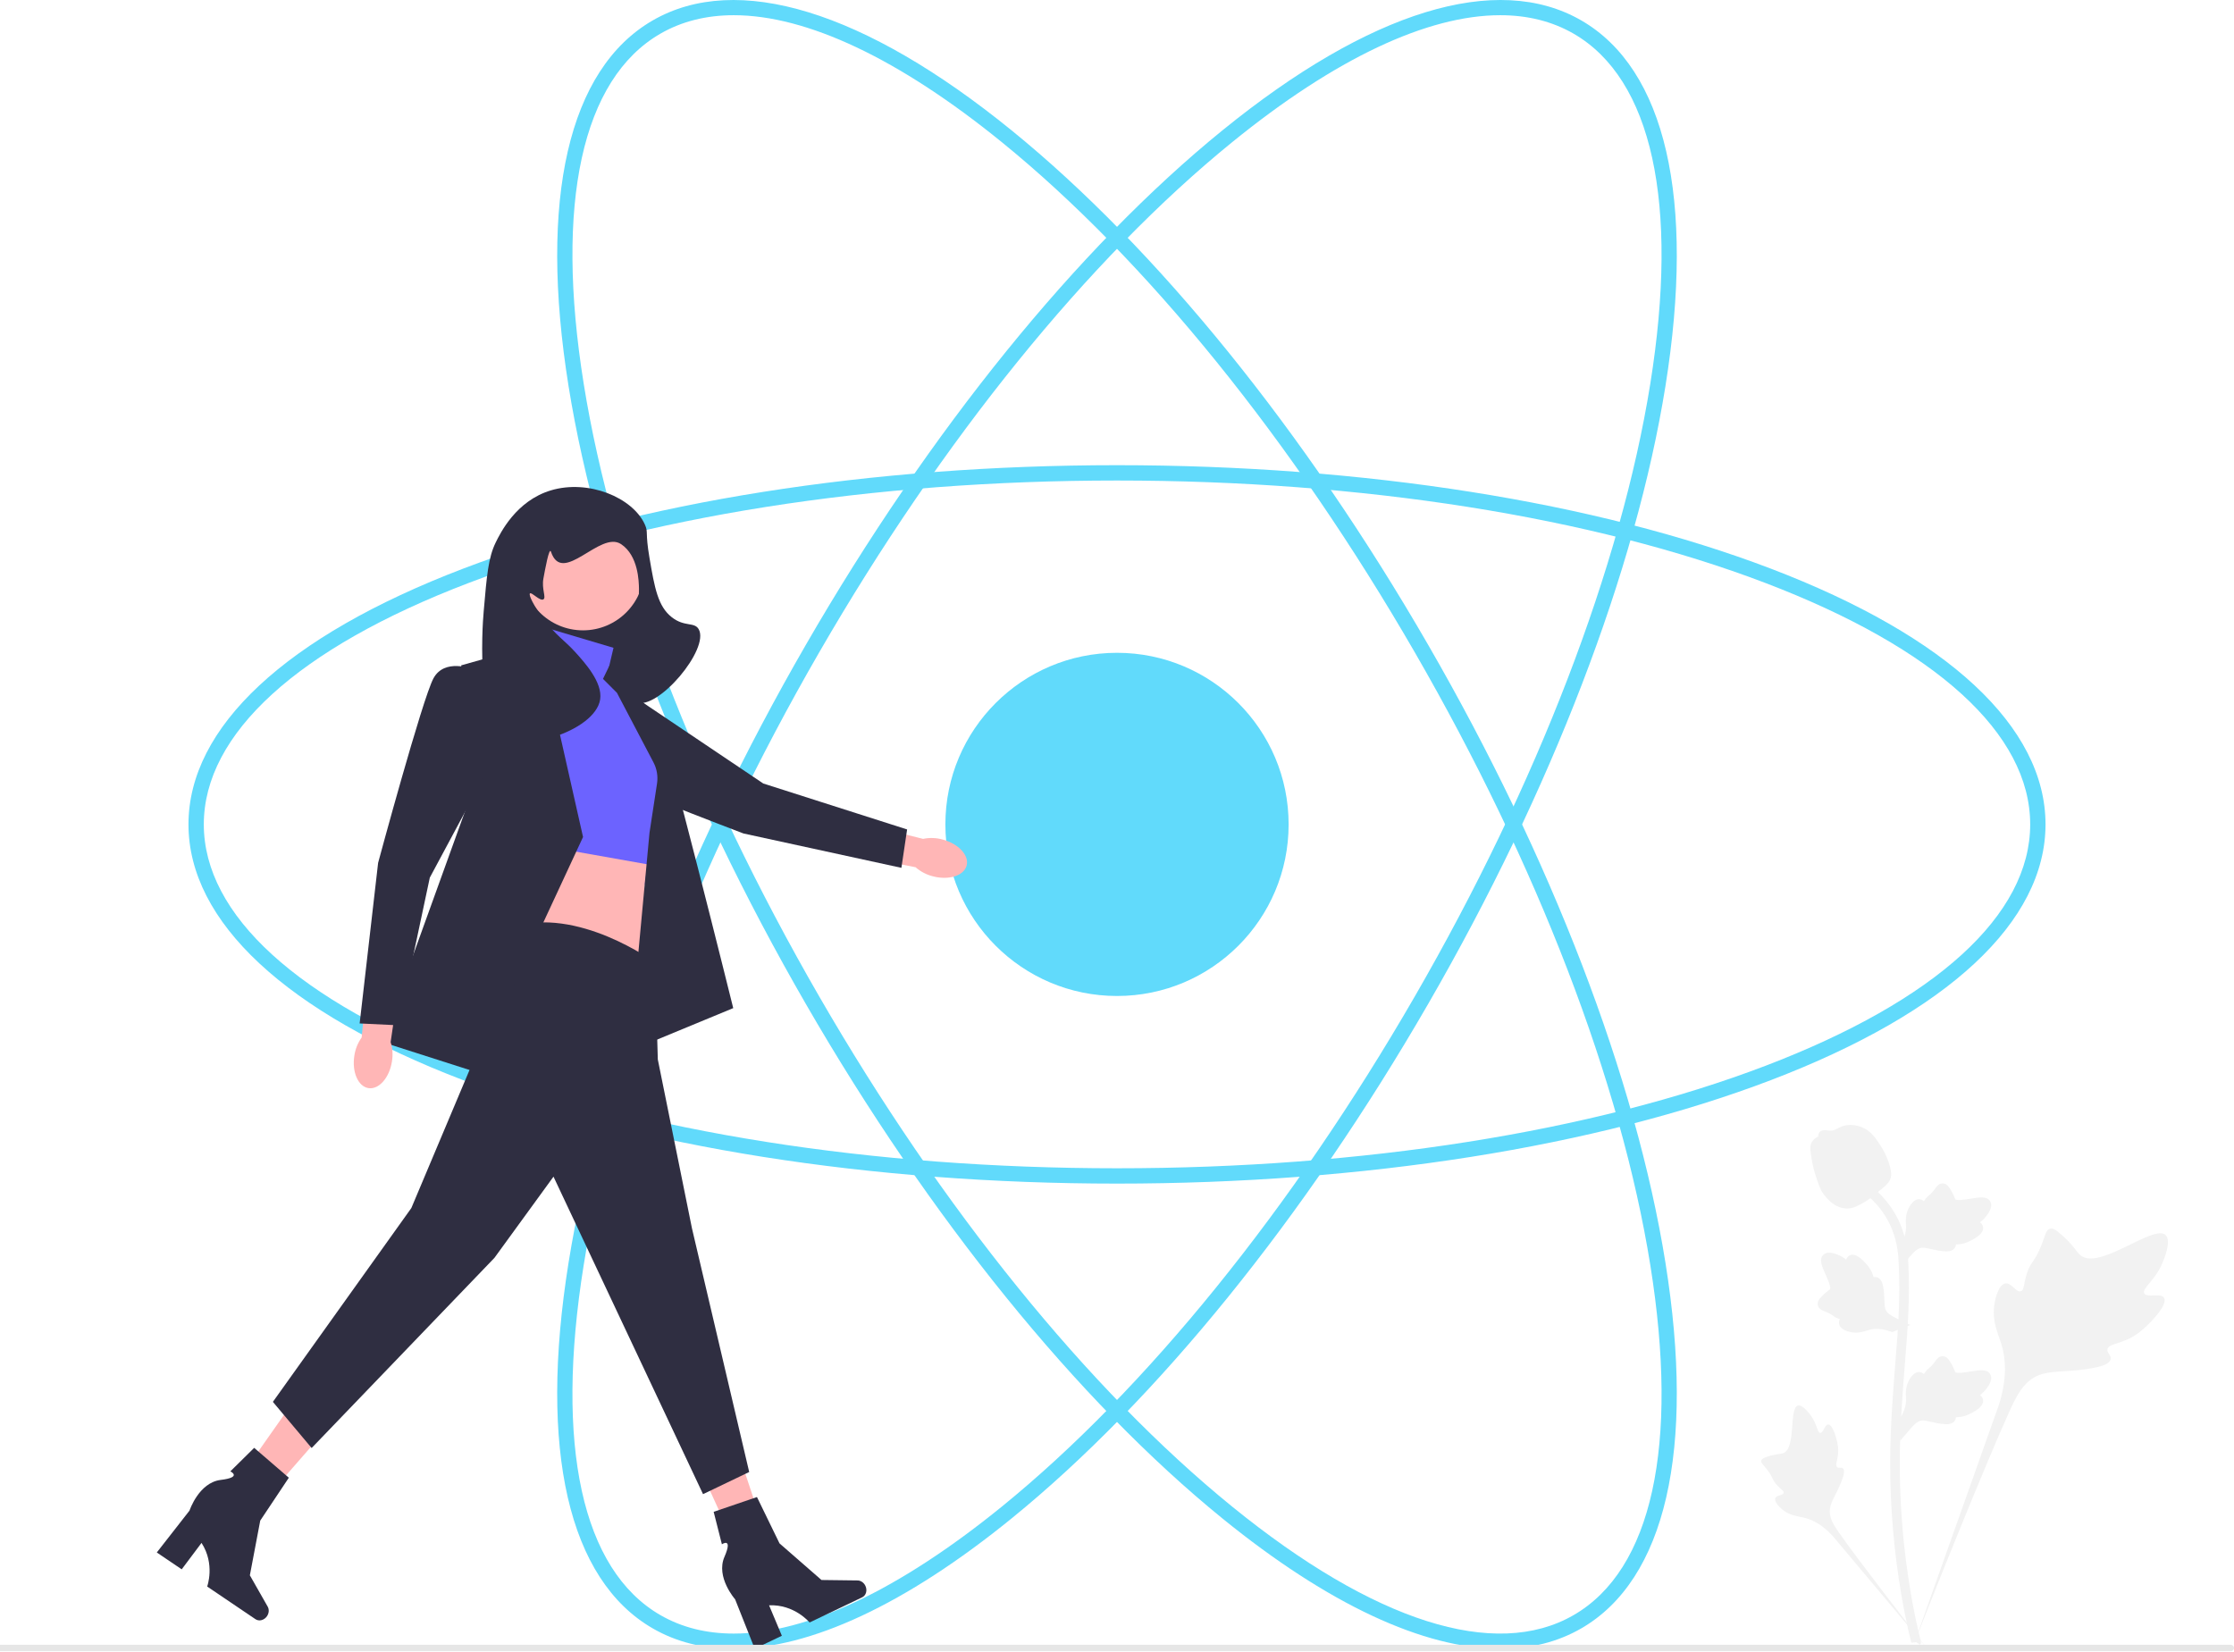
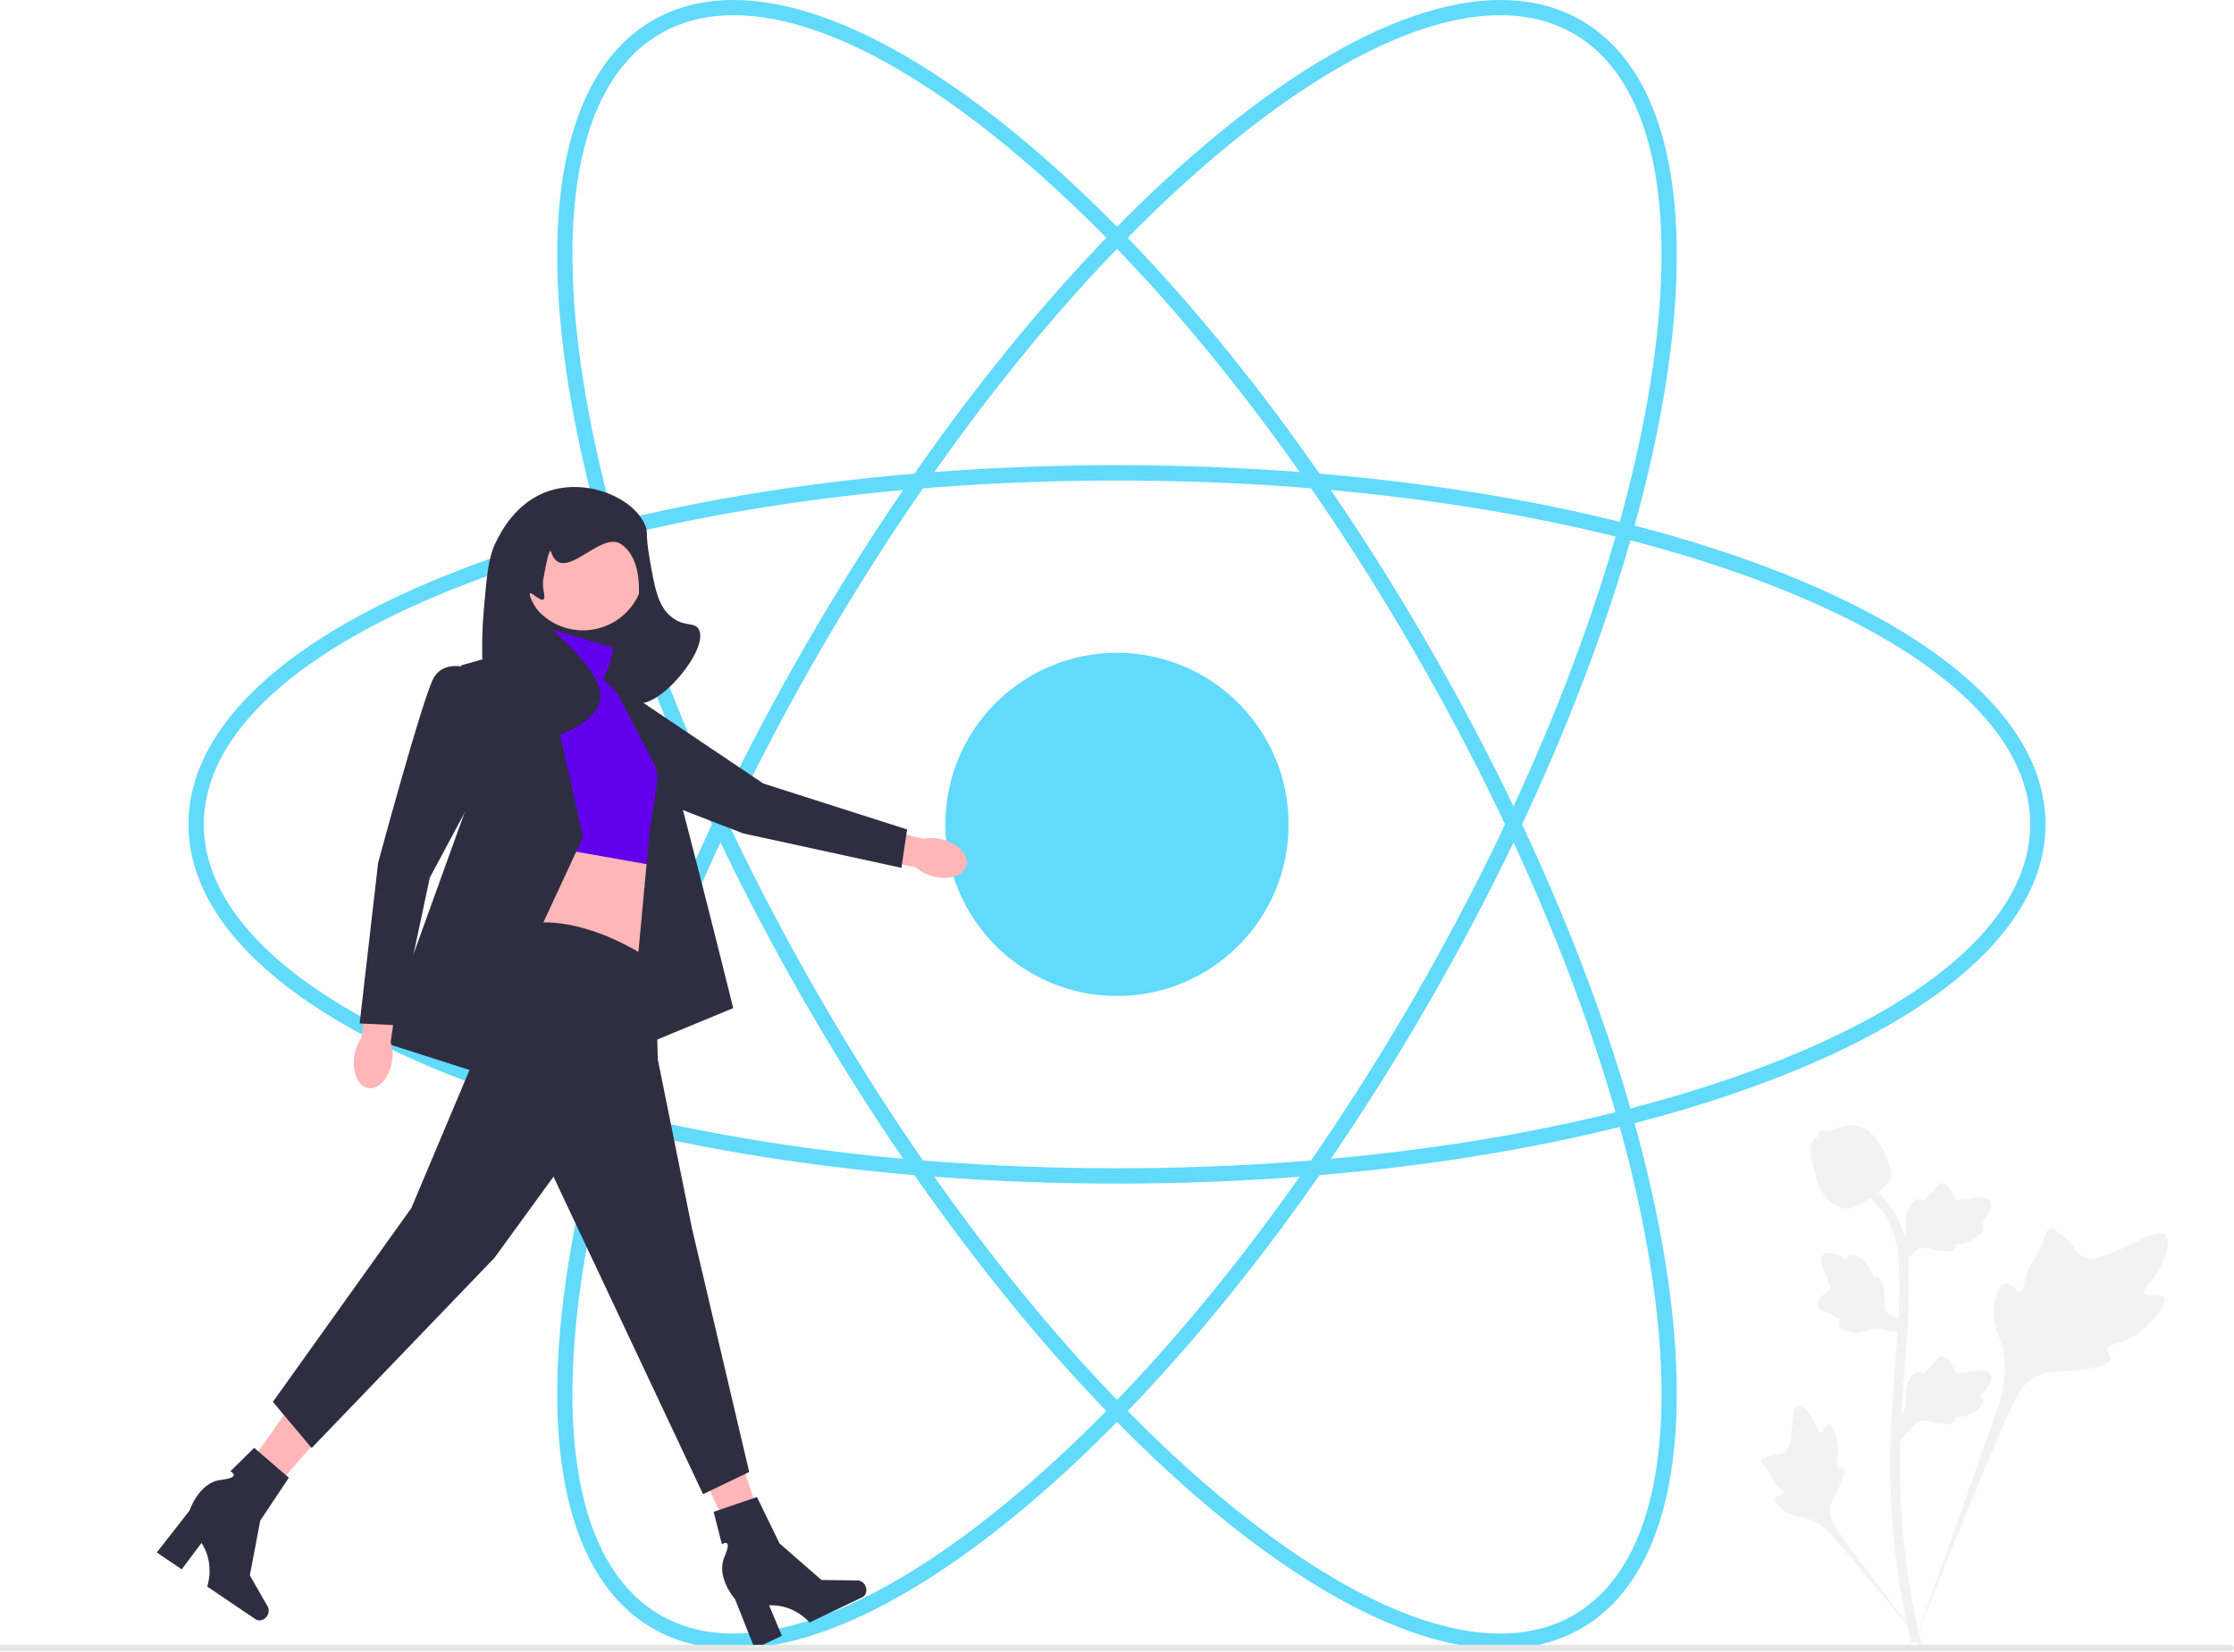
<svg xmlns="http://www.w3.org/2000/svg" width="583.04" height="431.02" viewBox="0 0 583.04 431.02">
  <g>
    <path d="M291.52,308.951c-64.433,0-125.038-9.592-170.652-27.008-46.222-17.648-71.678-41.355-71.678-66.755s25.456-49.105,71.678-66.754c45.614-17.416,106.22-27.008,170.652-27.008s125.038,9.592,170.652,27.008c46.222,17.648,71.677,41.355,71.677,66.754s-25.456,49.106-71.677,66.755c-45.615,17.416-106.22,27.008-170.652,27.008Zm0-183.524c-63.957,0-124.056,9.498-169.226,26.745-44.563,17.015-69.104,39.395-69.104,63.017s24.541,46.003,69.104,63.018c45.17,17.247,105.269,26.745,169.226,26.745s124.056-9.498,169.225-26.745c44.563-17.015,69.104-39.395,69.104-63.018s-24.541-46.002-69.104-63.017c-45.17-17.247-105.269-26.745-169.225-26.745Z" fill="#61dafb" />
    <path d="M391.642,430.378c-20.024,0-44.985-11.573-72.607-34.022-37.891-30.795-76.5-78.485-108.716-134.285-32.216-55.8-54.212-113.082-61.937-161.293-7.827-48.854-.024-82.752,21.972-95.452,21.996-12.699,55.255-2.507,93.649,28.697,37.891,30.795,76.5,78.485,108.716,134.285,32.216,55.8,54.212,113.082,61.937,161.294,7.827,48.854,.024,82.752-21.972,95.452-6.171,3.562-13.233,5.324-21.042,5.324ZM191.505,3.969c-7.139,0-13.562,1.594-19.149,4.82-20.458,11.812-27.569,44.255-20.022,91.355,7.649,47.742,29.473,104.538,61.451,159.926,31.979,55.388,70.253,102.686,107.774,133.181,37.017,30.086,68.67,40.151,89.127,28.338,20.458-11.812,27.569-44.255,20.022-91.354-7.649-47.742-29.473-104.538-61.451-159.927-31.979-55.388-70.253-102.686-107.775-133.181C234.576,15.259,210.504,3.969,191.505,3.969Z" fill="#61dafb" />
    <path d="M191.397,430.378c-7.812,0-14.869-1.761-21.042-5.324-21.996-12.7-29.799-46.599-21.972-95.452,7.724-48.212,29.72-105.494,61.937-161.294,32.216-55.8,70.825-103.49,108.716-134.285C357.43,2.817,390.69-7.375,412.685,5.325c21.996,12.699,29.799,46.598,21.972,95.452-7.724,48.211-29.72,105.494-61.937,161.293-32.216,55.8-70.825,103.49-108.716,134.285-27.62,22.448-52.584,34.022-72.607,34.022ZM391.535,3.969c-19,0-43.069,11.288-69.978,33.158-37.521,30.495-75.796,77.793-107.774,133.181-31.978,55.389-53.802,112.185-61.451,159.927-7.546,47.1-.436,79.543,20.022,91.354,5.586,3.226,12.012,4.819,19.149,4.82,19,.002,43.069-11.288,69.977-33.158,37.521-30.495,75.796-77.793,107.775-133.181,31.978-55.389,53.802-112.185,61.451-159.926,7.546-47.1,.436-79.543-20.022-91.355-5.586-3.225-12.012-4.82-19.149-4.82Z" fill="#61dafb" />
    <circle cx="291.52" cy="215.189" r="44.789" fill="#61dafb" />
  </g>
  <g>
    <path d="M564.784,338.786c-.844-1.424-4.497,.101-5.168-1.191-.669-1.287,2.725-3.249,4.663-7.73,.35-.808,2.553-5.9,.922-7.472-3.092-2.978-17.24,9.313-22.191,5.29-1.087-.883-1.846-2.645-5.134-5.506-1.308-1.138-2.099-1.652-2.865-1.461-1.086,.271-1.172,1.725-2.337,4.584-1.747,4.287-2.78,4.028-3.798,7.449-.756,2.539-.583,4.016-1.472,4.303-1.258,.407-2.416-2.286-4.011-2.045-1.627,.246-2.611,3.382-2.922,5.73-.583,4.406,1.035,7.313,1.932,10.371,.975,3.322,1.553,8.375-.698,15.528l-22.277,62.766c4.918-12.879,19.158-48.185,25.142-61.305,1.727-3.787,3.635-7.629,7.551-9.145,3.77-1.46,8.949-.588,15.55-2.179,.771-.186,2.911-.73,3.18-1.988,.223-1.04-1.036-1.621-.842-2.595,.259-1.307,2.734-1.323,5.775-2.831,2.144-1.063,3.48-2.328,4.629-3.415,.346-.328,5.495-5.262,4.371-7.157Z" fill="#f2f2f2" />
    <path d="M477.139,371.829c-.942,.004-1.248,2.236-2.076,2.193-.825-.043-.808-2.275-2.448-4.519-.296-.405-2.159-2.955-3.401-2.608-2.354,.658-.404,11.148-3.806,12.418-.747,.279-1.831,.143-4.184,.931-.936,.314-1.417,.554-1.544,.985-.18,.611,.508,1.073,1.575,2.47,1.6,2.094,1.175,2.527,2.56,4.013,1.028,1.104,1.803,1.445,1.687,1.964-.163,.735-1.819,.526-2.161,1.379-.349,.87,.907,2.257,1.969,3.087,1.994,1.557,3.888,1.602,5.647,2.044,1.912,.48,4.559,1.654,7.42,4.823l24.378,29.044c-4.902-6.13-18.122-23.306-22.835-30.028-1.36-1.941-2.696-3.985-2.31-6.345,.371-2.272,2.293-4.562,3.417-8.261,.131-.432,.481-1.639-.058-2.134-.446-.409-1.095,.041-1.517-.335-.567-.504,.14-1.724,.277-3.651,.097-1.359-.138-2.38-.341-3.258-.061-.265-.997-4.215-2.251-4.21Z" fill="#f2f2f2" />
    <path d="M495.939,376.049l-.568-5.068,.259-.384c1.2-1.777,1.812-3.512,1.819-5.159,.001-.262-.011-.524-.023-.79-.049-1.057-.11-2.371,.575-3.903,.384-.854,1.463-2.831,3.086-2.587,.437,.061,.767,.262,1.018,.497,.037-.059,.075-.117,.115-.181,.505-.771,.905-1.101,1.291-1.419,.296-.245,.602-.497,1.082-1.094,.21-.262,.374-.492,.513-.685,.42-.585,.968-1.282,1.935-1.27,1.033,.049,1.574,.903,1.932,1.468,.64,1.008,.93,1.735,1.122,2.217,.07,.176,.149,.374,.19,.436,.333,.489,3.038,.032,4.057-.135,2.289-.382,4.27-.712,5.087,.732,.585,1.033,.15,2.398-1.33,4.168-.461,.551-.952,.969-1.388,1.297,.361,.215,.684,.546,.815,1.065h0c.308,1.228-.748,2.459-3.137,3.663-.593,.301-1.392,.702-2.512,.896-.527,.091-1.002,.113-1.408,.125-.009,.235-.064,.489-.207,.751-.42,.771-1.293,1.138-2.61,1.05-1.449-.076-2.642-.352-3.694-.595-.919-.21-1.711-.389-2.332-.347-1.153,.093-2.041,1.016-3.083,2.212l-2.603,3.042Z" fill="#f2f2f2" />
    <path d="M498.572,345.873l-4.758,1.835-.437-.153c-2.023-.71-3.857-.862-5.452-.451-.254,.065-.504,.143-.759,.223-1.01,.316-2.266,.708-3.922,.434-.924-.155-3.11-.697-3.285-2.329-.052-.438,.059-.809,.222-1.111-.066-.021-.133-.042-.204-.065-.874-.293-1.295-.597-1.7-.889-.312-.224-.633-.456-1.332-.769-.307-.137-.571-.237-.793-.322-.672-.258-1.486-.611-1.719-1.549-.215-1.011,.474-1.751,.93-2.241,.813-.875,1.442-1.34,1.86-1.648,.153-.112,.324-.239,.373-.294,.389-.446-.74-2.947-1.159-3.891-.95-2.118-1.772-3.95-.582-5.106,.851-.828,2.282-.754,4.369,.229,.65,.307,1.179,.675,1.607,1.013,.117-.404,.354-.8,.823-1.058h0c1.11-.61,2.569,.099,4.339,2.105,.442,.498,1.033,1.169,1.504,2.203,.221,.487,.363,.941,.478,1.331,.229-.051,.49-.063,.779,.009,.852,.21,1.429,.962,1.678,2.258,.294,1.421,.329,2.645,.362,3.724,.03,.942,.058,1.753,.255,2.344,.382,1.091,1.5,1.717,2.922,2.421l3.603,1.746Z" fill="#f2f2f2" />
    <path d="M495.939,330.942l-.568-5.068,.259-.384c1.2-1.777,1.812-3.512,1.819-5.159,.001-.262-.011-.524-.023-.79-.049-1.057-.11-2.371,.575-3.903,.384-.854,1.463-2.831,3.086-2.587,.437,.061,.767,.262,1.018,.497,.037-.059,.075-.117,.115-.181,.505-.771,.905-1.101,1.291-1.419,.296-.245,.602-.497,1.082-1.094,.21-.262,.374-.492,.513-.685,.42-.585,.968-1.282,1.935-1.27,1.033,.049,1.574,.903,1.932,1.468,.64,1.008,.93,1.735,1.122,2.217,.07,.176,.149,.374,.19,.436,.333,.489,3.038,.032,4.057-.135,2.289-.382,4.27-.712,5.087,.732,.585,1.033,.15,2.398-1.33,4.168-.461,.551-.952,.969-1.388,1.297,.361,.215,.684,.546,.815,1.065h0c.308,1.228-.748,2.459-3.137,3.663-.593,.301-1.392,.702-2.512,.896-.527,.091-1.002,.113-1.408,.125-.009,.235-.064,.489-.207,.751-.42,.771-1.293,1.138-2.61,1.05-1.449-.076-2.642-.352-3.694-.595-.919-.21-1.711-.389-2.332-.347-1.153,.093-2.041,1.016-3.083,2.212l-2.603,3.042Z" fill="#f2f2f2" />
    <path d="M501.124,429.32l-1.062-.666-.257-1.226,.257,1.226-1.238,.142c-.02-.115-.087-.379-.188-.793-.554-2.266-2.244-9.162-3.654-20.023-.984-7.581-1.541-15.376-1.656-23.17-.115-7.807,.255-13.717,.551-18.467,.224-3.583,.496-6.994,.762-10.317,.71-8.878,1.379-17.265,.881-26.55-.11-2.073-.341-6.387-2.862-10.978-1.462-2.663-3.476-5.027-5.987-7.023l1.561-1.963c2.771,2.207,5,4.826,6.623,7.782,2.795,5.09,3.047,9.791,3.168,12.05,.507,9.449-.17,17.916-.887,26.88-.264,3.311-.536,6.708-.759,10.276-.294,4.706-.66,10.565-.546,18.271,.113,7.701,.663,15.4,1.634,22.886,1.392,10.724,3.058,17.517,3.605,19.749,.291,1.192,.352,1.441,.054,1.914Z" fill="#f2f2f2" />
    <path d="M482.075,315.456c-.103,0-.207-.002-.312-.01-2.134-.115-4.11-1.392-5.875-3.796-.827-1.131-1.251-2.42-2.095-4.992-.131-.396-.767-2.408-1.154-5.176-.253-1.808-.221-2.565,.137-3.233,.398-.744,1.041-1.263,1.766-1.613-.032-.24-.006-.487,.098-.739,.427-1.045,1.563-.908,2.177-.842,.311,.039,.699,.091,1.117,.069,.658-.032,1.012-.228,1.548-.521,.513-.281,1.15-.631,2.096-.825,1.865-.389,3.427,.139,3.942,.313,2.71,.903,4.046,3.01,5.593,5.45,.308,.489,1.367,2.271,2.065,4.713,.504,1.762,.433,2.545,.281,3.128-.308,1.197-1.036,1.882-2.885,3.394-1.931,1.583-2.9,2.376-3.732,2.858-1.937,1.118-3.153,1.821-4.768,1.821Z" fill="#f2f2f2" />
  </g>
  <g>
    <g>
-       <path id="b-272" d="M243.47,228.74c4.166,1.099,8.11-.159,8.809-2.811,.699-2.651-2.111-5.691-6.279-6.79-1.659-.462-3.404-.52-5.09-.169l-17.71-4.434-1.904,8.355,17.661,3.484c1.294,1.137,2.841,1.948,4.512,2.364Z" fill="#ffb6b6" />
+       <path id="b-105" d="M243.47,228.74c4.166,1.099,8.11-.159,8.809-2.811,.699-2.651-2.111-5.691-6.279-6.79-1.659-.462-3.404-.52-5.09-.169l-17.71-4.434-1.904,8.355,17.661,3.484c1.294,1.137,2.841,1.948,4.512,2.364Z" fill="#ffb6b6" />
      <path d="M146.133,188.062s-3.597,6.903,1.389,10.308,46.502,19.186,46.502,19.186l41.23,8.973,1.488-10.02-37.538-11.993-31.304-21.053-21.767,4.599Z" fill="#2f2e41" />
    </g>
    <g>
      <polygon points="195.229 410.87 202.222 407.724 191.212 374.816 180.892 379.457 195.229 410.87" fill="#ffb6b6" />
      <path d="M225.854,413.944h0c.559,1.168,.183,2.512-.839,3.001l-13.725,6.567s-3.948-4.783-10.573-4.484l3.336,7.947-7.08,3.388-5.117-12.897s-5.091-5.774-2.791-11.071c2.299-5.297-.659-3.297-.659-3.297l-2.151-8.469,11.301-3.861,5.884,12.094,10.954,9.558,9.416,.118c.838,.01,1.642,.563,2.045,1.407l0-0Z" fill="#2f2e41" />
    </g>
    <g>
      <polygon points="56.861 393.879 63.109 398.323 85.938 372.188 76.717 365.63 56.861 393.879" fill="#ffb6b6" />
      <path d="M69.689,421.858h0c-.725,1.073-2.075,1.428-3.014,.793l-12.604-8.522s2.131-5.825-1.476-11.39l-5.171,6.896-6.502-4.396,8.541-10.935s2.409-7.311,8.142-8.005c5.733-.694,2.512-2.235,2.512-2.235l6.22-6.137,9.044,7.799-7.461,11.19-2.709,14.283,4.658,8.184c.415,.728,.344,1.701-.18,2.476l0,0Z" fill="#2f2e41" />
    </g>
    <rect x="134.654" y="143.321" width="32.834" height="45.092" fill="#2f2e41" />
-     <path d="M160.115,169.095l-17.828-5.3-3.373,9.155-.482,55.892s25.537-5.782,31.319,3.855l1.927-17.346s6.264-8.673,.964-19.755c-5.3-11.082-10.297-16.079-10.297-16.079l-4.158-2.231,1.927-8.191Z" fill="#6c63ff" />
+     <path d="M160.115,169.095l-17.828-5.3-3.373,9.155-.482,55.892s25.537-5.782,31.319,3.855l1.927-17.346s6.264-8.673,.964-19.755c-5.3-11.082-10.297-16.079-10.297-16.079l-4.158-2.231,1.927-8.191Z" fill="#6200ee" />
    <path d="M139.637,220.41l-2.409,24.573,31.801,6.746s-2.409-21.201,.482-26.019l-29.873-5.3Z" fill="#ffb6b6" />
    <path d="M170.956,251.247s-20.237-14.937-37.583-9.155c0,0-20.478,12.769-9.878,34.933l-16.141,38.306-36.137,50.592,10.118,12.046,47.701-49.629,15.419-21.201,39.028,82.875,12.046-5.782-14.937-63.602-8.914-44.088-.723-25.296Z" fill="#2f2e41" />
    <polygon points="123.736 279.675 99.645 271.966 122.773 207.882 120.364 173.672 140.768 167.917 152.164 218.482 123.736 279.675" fill="#2f2e41" />
    <path d="M161.014,180.848l-3.642-3.642,1.624-3.357s10.514,10.905,12.442,13.796,19.925,75.502,19.925,75.502l-27.152,11.227,5.3-57.013,1.962-12.824c.29-1.896-.034-3.836-.926-5.534l-9.533-18.155Z" fill="#2f2e41" />
    <circle cx="152.152" cy="148.56" r="15.977" fill="#ffb6b6" />
    <path d="M162.089,142.029c-5.482-3.656-15.293,10.985-18.293,1.985-.468-1.403-1.568,4.805-1.971,6.977-.511,2.759,.782,4.962,0,5.456-.884,.558-3.05-1.932-3.507-1.559-.447,.365,.99,3.259,3.507,6.625,3.341,4.467,5.435,5.555,8.183,8.573,2.559,2.81,7.294,8.01,6.625,12.47-1.258,8.388-21.741,14.871-28.058,8.573-1.512-1.508-1.808-4.923-2.338-11.691-.789-10.072-.193-17.63,0-19.874,.804-9.343,1.206-14.015,3.118-17.926,1.22-2.497,5.33-10.907,14.418-13.639,9.763-2.935,21.382,1.85,24.55,8.963,.915,2.055,.026,1.836,1.169,8.573,1.353,7.973,2.229,12.758,5.845,15.588,3.322,2.6,5.886,1.147,7.014,3.118,2.927,5.112-10.656,21.289-16.367,19.095-3.441-1.322-3.745-9.206-3.507-12.86,.512-7.868,4.41-9.537,4.287-16.757-.033-1.91-.149-8.671-4.676-11.691Z" fill="#2f2e41" />
    <g>
-       <path id="c-273" d="M92.482,275.542c-.678,4.255,.967,8.053,3.675,8.485,2.708,.431,5.452-2.668,6.13-6.924,.294-1.696,.178-3.439-.339-5.081l2.647-18.063-8.503-1.061-1.706,17.92c-1.002,1.401-1.655,3.021-1.903,4.725Z" fill="#ffb6b6" />
+       <path id="c-106" d="M92.482,275.542c-.678,4.255,.967,8.053,3.675,8.485,2.708,.431,5.452-2.668,6.13-6.924,.294-1.696,.178-3.439-.339-5.081l2.647-18.063-8.503-1.061-1.706,17.92c-1.002,1.401-1.655,3.021-1.903,4.725Z" fill="#ffb6b6" />
      <path d="M123.255,174.636s-7.227-2.891-10.118,2.409-14.455,48.183-14.455,48.183l-4.818,41.919,10.118,.482,8.191-38.546,17.828-33.246-6.746-21.201Z" fill="#2f2e41" />
    </g>
  </g>
  <path d="M583.04,430.18h0c0,.464-.376,.84-.84,.84H0v-1.68H582.2c.464,0,.84,.376,.84,.84Z" fill="#e6e6e6" />
</svg>
